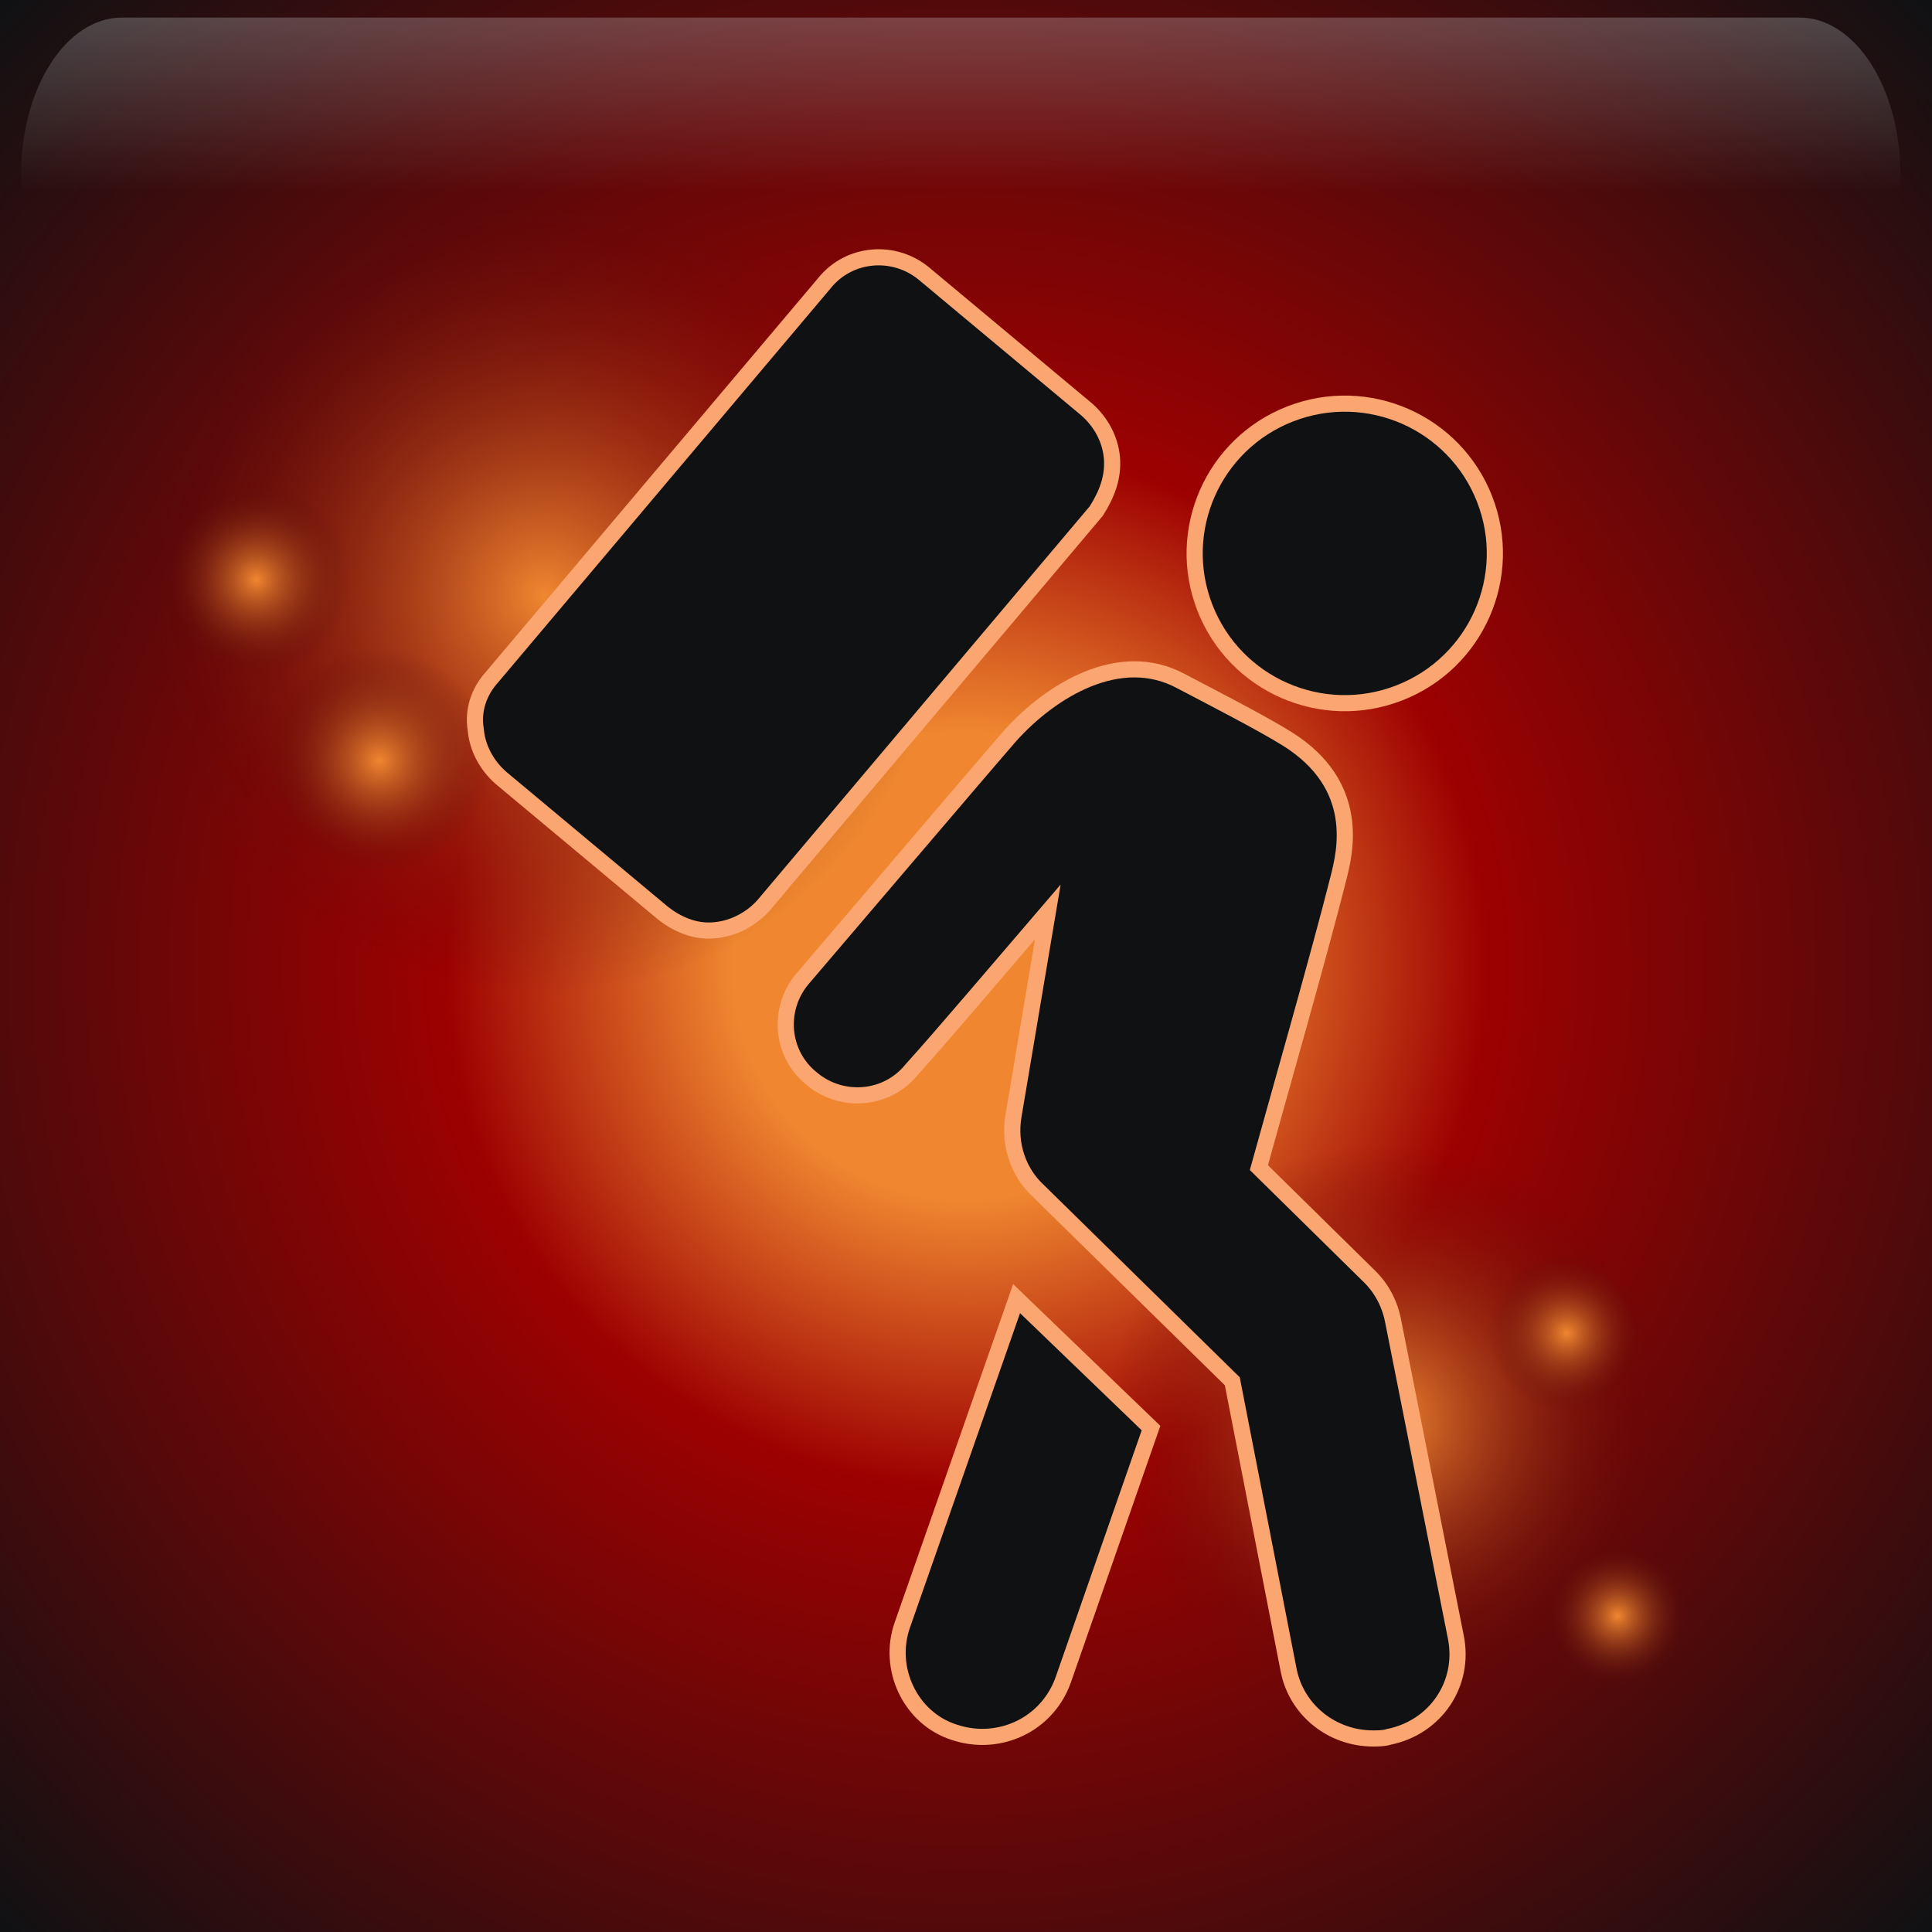
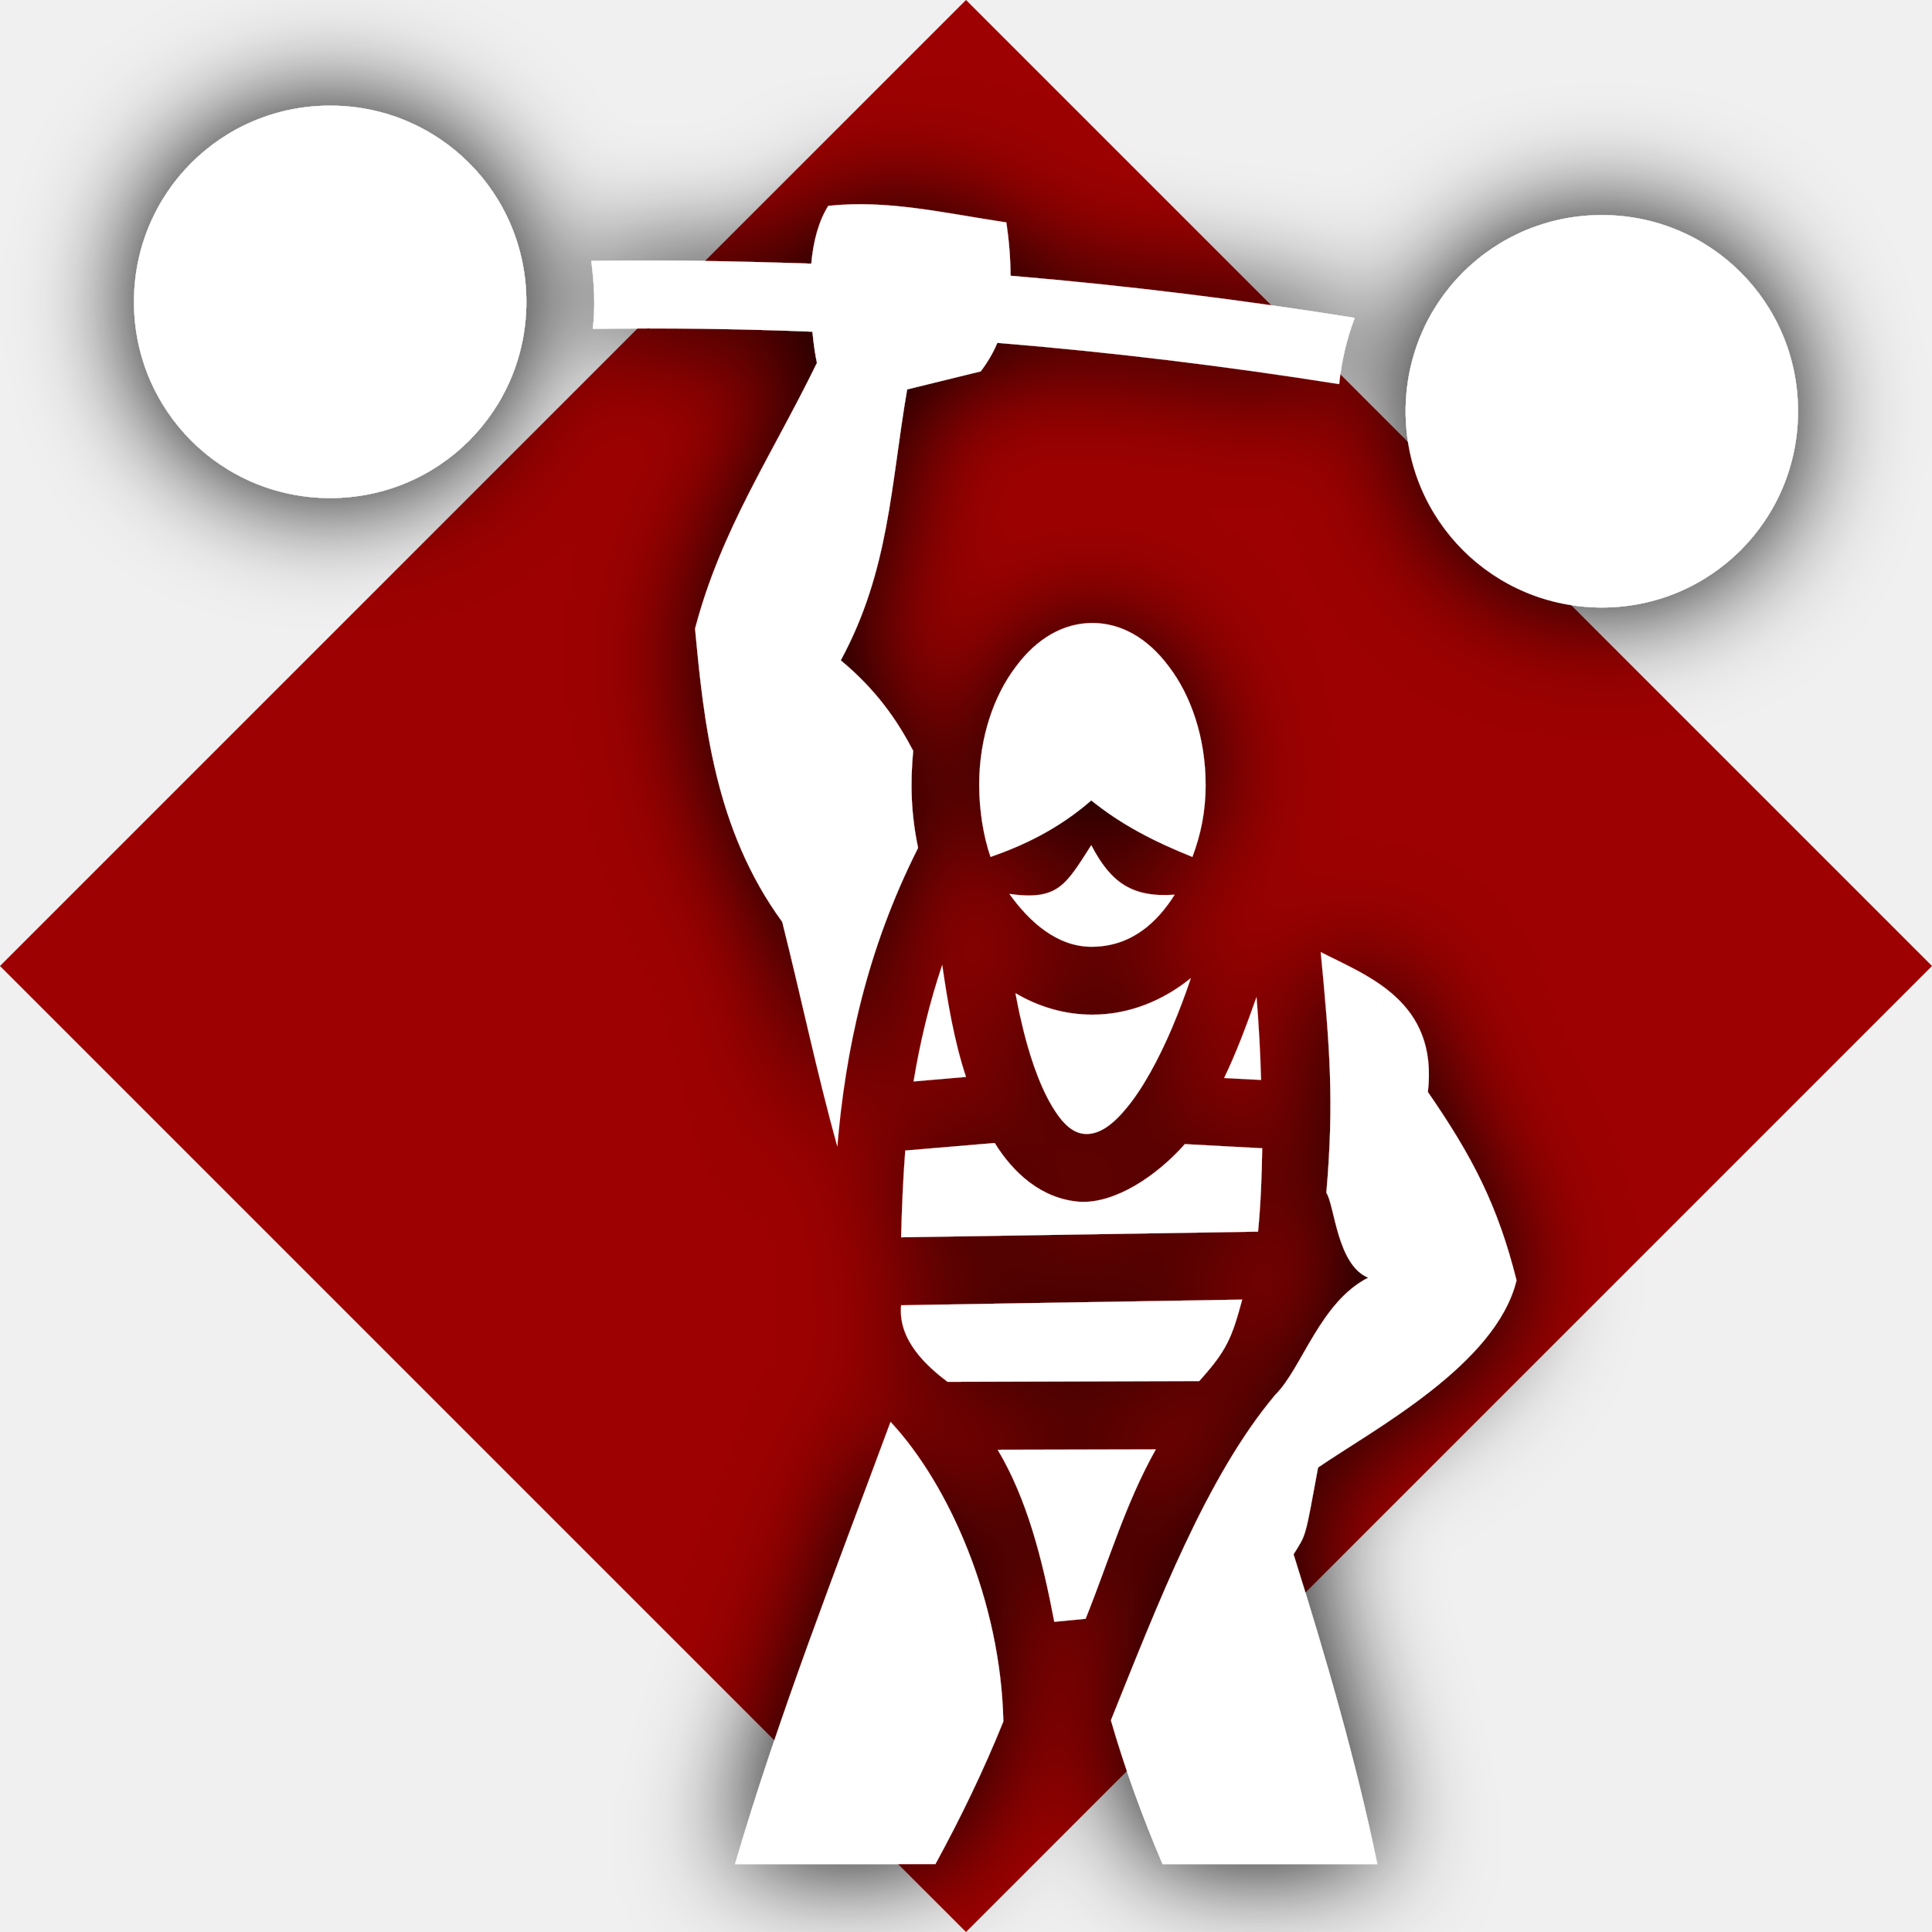
- <svg xmlns="http://www.w3.org/2000/svg" width="550" height="550" overflow="hidden">
+ <svg xmlns="http://www.w3.org/2000/svg" viewBox="0 0 512 512" style="height: 512px; width: 512px;">
  <defs>
-     <clipPath id="clip0">
-       <rect x="1245" y="46" width="550" height="550" />
-     </clipPath>
-     <radialGradient cx="762000" cy="762000" r="1.07763e+06" gradientUnits="userSpaceOnUse" spreadMethod="pad" id="fill1" gradientTransform="matrix(0.000360892 0 0 0.000360892 1245 46.0001)">
-       <stop offset="0" stop-color="#F08730" />
-       <stop offset="0.17" stop-color="#F08730" />
-       <stop offset="0.38" stop-color="#9D0101" />
-       <stop offset="1" stop-color="#0F1113" />
-     </radialGradient>
-     <radialGradient cx="374072" cy="447502" r="583257" gradientUnits="userSpaceOnUse" spreadMethod="pad" id="fill2" gradientTransform="matrix(0.000360892 0 0 0.000360892 1265 54)">
-       <stop offset="0" stop-color="#F08730" />
-       <stop offset="0.54" stop-color="#540808" stop-opacity="0" />
-       <stop offset="1" stop-color="#540808" stop-opacity="0" />
-     </radialGradient>
-     <linearGradient x1="1518.5" y1="51" x2="1518.5" y2="206" gradientUnits="userSpaceOnUse" spreadMethod="reflect" id="fill3">
-       <stop offset="0" stop-color="#F5FAFF" stop-opacity="0.231" />
-       <stop offset="0.32" stop-color="#FFFFFF" stop-opacity="0" />
-       <stop offset="1" stop-color="#FFFFFF" stop-opacity="0" />
-     </linearGradient>
-     <radialGradient cx="94211" cy="102524" r="139236" gradientUnits="userSpaceOnUse" spreadMethod="pad" id="fill4" gradientTransform="matrix(0.000360892 0 0 0.000360892 1284 174)">
-       <stop offset="0" stop-color="#F08730" />
-       <stop offset="0.54" stop-color="#540808" stop-opacity="0" />
-       <stop offset="1" stop-color="#540808" stop-opacity="0" />
-     </radialGradient>
-     <radialGradient cx="110836" cy="120534" r="163747" fx="110836" fy="120534" gradientUnits="userSpaceOnUse" spreadMethod="pad" id="fill5" gradientTransform="matrix(0.000360892 0 0 0.000360892 1313 219)">
-       <stop offset="0" stop-color="#F08730" />
-       <stop offset="0.54" stop-color="#540808" stop-opacity="0" />
-       <stop offset="1" stop-color="#540808" stop-opacity="0" />
-     </radialGradient>
-     <radialGradient cx="292330" cy="278476" r="403740" gradientUnits="userSpaceOnUse" spreadMethod="pad" id="fill6" gradientTransform="matrix(0.000360892 0 0 0.000360892 1534 350)">
-       <stop offset="0" stop-color="#F08730" />
-       <stop offset="0.54" stop-color="#540808" stop-opacity="0" />
-       <stop offset="1" stop-color="#540808" stop-opacity="0" />
-     </radialGradient>
-     <radialGradient cx="70658.5" cy="77585" r="104938" gradientUnits="userSpaceOnUse" spreadMethod="pad" id="fill7" gradientTransform="matrix(0.000360892 0 0 0.000360892 1680 478)">
-       <stop offset="0" stop-color="#F08730" />
-       <stop offset="0.54" stop-color="#540808" stop-opacity="0" />
-       <stop offset="1" stop-color="#540808" stop-opacity="0" />
-     </radialGradient>
-     <radialGradient cx="77585.5" cy="84513" r="114726" fx="77585.5" fy="84513" gradientUnits="userSpaceOnUse" spreadMethod="pad" id="fill8" gradientTransform="matrix(0.000360892 0 0 0.000360892 1663 395)">
-       <stop offset="0" stop-color="#F08730" />
-       <stop offset="0.54" stop-color="#540808" stop-opacity="0" />
-       <stop offset="1" stop-color="#540808" stop-opacity="0" />
-     </radialGradient>
-     <clipPath id="clip9">
-       <rect x="1303" y="107" width="445" height="446" />
-     </clipPath>
-     <clipPath id="clip10">
-       <rect x="1303" y="107" width="445" height="446" />
-     </clipPath>
-     <clipPath id="clip11">
-       <rect x="1303" y="107" width="445" height="446" />
-     </clipPath>
+     <filter id="shadow-1" height="300%" width="300%" x="-100%" y="-100%">
+       <feFlood flood-color="rgba(0, 0, 0, 1)" result="flood" />
+       <feComposite in="flood" in2="SourceGraphic" operator="atop" result="composite" />
+       <feGaussianBlur in="composite" stdDeviation="15" result="blur" />
+       <feOffset dx="0" dy="0" result="offset" />
+       <feComposite in="SourceGraphic" in2="offset" operator="over" />
+     </filter>
  </defs>
-   <g clip-path="url(#clip0)" transform="translate(-1245 -46)">
-     <rect x="1245" y="46" width="550" height="550" fill="url(#fill1)" />
-     <path d="M1265 215.5C1265 126.306 1325.44 54 1400 54 1474.56 54 1535 126.306 1535 215.5 1535 304.694 1474.56 377 1400 377 1325.44 377 1265 304.694 1265 215.5Z" fill="url(#fill2)" fill-rule="evenodd" />
-     <path d="M1279.73 51 1757.27 51C1773.14 51 1786 70.993 1786 95.656L1786 206C1786 167.576 1765.96 136.427 1741.23 136.427L1295.77 136.427C1271.04 136.427 1251 167.576 1251 206L1251 95.656C1251 70.993 1263.86 51 1279.73 51Z" fill="url(#fill3)" fill-rule="evenodd" />
-     <path d="M1284 211C1284 190.565 1299.22 174 1318 174 1336.78 174 1352 190.565 1352 211 1352 231.434 1336.78 248 1318 248 1299.22 248 1284 231.434 1284 211Z" fill="url(#fill4)" fill-rule="evenodd" />
-     <path d="M1313 262.5C1313 238.476 1330.91 219 1353 219 1375.09 219 1393 238.476 1393 262.5 1393 286.524 1375.09 306 1353 306 1330.91 306 1313 286.524 1313 262.5Z" fill="url(#fill5)" fill-rule="evenodd" />
-     <path d="M1534 450.5C1534 394.995 1581.23 350 1639.5 350 1697.77 350 1745 394.995 1745 450.5 1745 506.005 1697.77 551 1639.5 551 1581.23 551 1534 506.005 1534 450.5Z" fill="url(#fill6)" fill-rule="evenodd" />
-     <path d="M1680 506C1680 490.536 1691.42 478 1705.5 478 1719.58 478 1731 490.536 1731 506 1731 521.464 1719.58 534 1705.5 534 1691.42 534 1680 521.464 1680 506Z" fill="url(#fill7)" fill-rule="evenodd" />
-     <path d="M1663 425.5C1663 408.655 1675.54 395 1691 395 1706.46 395 1719 408.655 1719 425.5 1719 442.345 1706.46 456 1691 456 1675.54 456 1663 442.345 1663 425.5Z" fill="url(#fill8)" fill-rule="evenodd" />
-     <g clip-path="url(#clip9)">
-       <g clip-path="url(#clip10)">
-         <g clip-path="url(#clip11)">
-           <path d="M198.468 400.488C194.028 412.92 200.688 427.128 213.12 431.124 215.784 432.012 218.448 432.456 221.112 432.456 231.324 432.456 240.648 426.24 244.2 416.028L269.064 344.544 230.88 307.692 198.468 400.488Z" stroke="#FBA671" stroke-width="4.589" fill="#0F1113" transform="matrix(1.00225 0 0 1 1303 108)" />
-           <path d="M337.884 314.352C336.996 309.468 334.776 305.028 331.224 301.476L299.7 270.396C304.584 252.636 317.016 209.124 322.344 187.812 324.12 180.708 329.004 161.616 307.692 148.296 300.588 143.856 285.936 136.308 277.5 131.868 260.184 122.544 240.648 134.532 229.104 147.408 222.888 154.512 175.38 210.456 170.052 216.672 162.948 225.108 163.836 237.984 172.716 245.088 181.152 252.192 194.028 251.304 201.132 242.424 209.568 233.1 226.44 213.12 239.76 197.58L229.992 255.744C228.66 263.736 231.324 271.728 237.096 277.056L292.152 331.224 308.136 413.364C310.356 424.908 320.568 432.9 332.112 432.9 333.444 432.9 335.22 432.9 336.552 432.456 349.872 429.792 358.308 417.36 355.644 404.04L337.884 314.352Z" stroke="#FBA671" stroke-width="4.589" fill="#0F1113" transform="matrix(1.00225 0 0 1 1303 108)" />
-           <path d="M366.87 95.493C366.87 119.041 347.78 138.131 324.231 138.131 300.682 138.131 281.592 119.041 281.592 95.493 281.592 71.944 300.682 52.854 324.231 52.854 347.78 52.854 366.87 71.944 366.87 95.493Z" stroke="#FBA671" stroke-width="4.591" fill="#0F1113" transform="matrix(0.933578 -0.362976 0.363793 0.931481 1290.39 232.282)" />
-           <path d="M257.964 68.376C257.52 63.048 254.856 58.164 250.86 54.612L204.684 15.984C196.248 8.88 183.372 9.768 176.268 18.648L81.696 130.98C78.144 134.976 76.368 140.304 77.256 145.632 77.7 150.96 80.364 155.844 84.36 159.396L130.536 198.024C134.532 201.132 138.972 202.908 143.412 202.908 149.184 202.908 154.956 200.244 158.952 195.804L253.524 83.472C256.632 78.588 258.408 73.704 257.964 68.376Z" stroke="#FBA671" stroke-width="4.589" fill="#0F1113" transform="matrix(1.00225 0 0 1 1303 108)" />
-         </g>
-       </g>
-     </g>
+   <polygon points="256,512,0,256,256,0,512,256" fill="#9d0101" fill-opacity="1" />
+   <g class="" transform="translate(0,0)" style="">
+     <path d="M87.49 27.99C58.7 27.99 35.5 51.17 35.5 80c0 28.8 23.2 52 52 52s52-23.2 52-52c0-28.83-23.2-52.01-52.01-52.01zM219.5 54.55c-2.6 4.13-4 9.58-4.5 15.32-20.8-.7-39.2-1.03-58.3-.73.8 6.29 1.1 12.15.4 18 19.8-.25 39.1 0 58.2.77.3 3.12.7 5.96 1.2 8.26-11.9 24.43-25.4 44.13-32.3 70.43 2.3 24.6 5.2 53.2 23.1 77.7 5 19.9 9.1 39.7 14.6 59.6 2.1-25.1 7.6-51.9 21.4-79.2-1.9-9.1-2.1-17.2-1.3-25.7-4.2-8.1-9.8-16.2-19.2-24 12.9-23.8 13.2-46.2 17.6-71.8l19.5-4.78c1.8-2.39 3.3-4.92 4.4-7.56 31 2.54 61.2 6.27 90.6 10.94.6-6.09 2-11.99 4.1-17.56-29.6-4.75-60-8.55-91.2-11.17 0-4.55-.4-9.28-1.1-14.13-17.1-2.57-31.6-6.06-47.2-4.39zm205 2.44c-28.8 0-52 23.18-52 52.01 0 28.8 23.2 52 52 52s52-23.2 52-52c0-28.83-23.2-52.01-52-52.01zm-135 108.11c-7.5 0-14.6 3.9-20.3 11.6-5.8 7.6-9.7 18.8-9.7 31.3 0 6.6 1.1 13.6 3 19.1 8.9-3.1 18.1-7.5 26.7-15 7.9 6.4 16.6 10.9 26.8 15 2.2-5.9 3.5-11.9 3.5-19.1 0-12.5-3.9-23.7-9.7-31.3-5.7-7.7-12.8-11.6-20.3-11.6zm-.3 58.9c-6.8 10.6-8.8 14.7-21.7 12.9 5.3 7.4 12.7 14.1 22 14 10.4-.1 17.2-6.5 21.8-13.8-11.2.8-16.9-3.1-22.1-13.1zm60.8 28.3c2.4 25.1 3.6 39.4 1.5 63.8 2.2 3.2 2.8 19.1 11.1 22.5-12.8 6.5-17.6 24.1-24.6 31-18.2 21.6-31.1 55.3-43.6 86.3 3.7 12.8 8.3 25.5 13.7 38.1H365c-5.6-27.2-13.6-54.7-22.2-82.1 3.4-5.4 3-4 6.5-23 14.9-10.2 47.2-27.3 52.6-49.6-5-19.9-11.7-32.8-23.5-49.9 2.8-24.2-16.2-30.8-28.4-37.1zm-100.3 3.4c-3.5 10.4-5.9 20.7-7.6 30.9l13.9-1.2c-3.2-9.7-4.9-20.1-6.3-29.7zm65.9 3.5c-7.4 6-16.4 9.7-26.1 9.7-7.4 0-14.3-2.1-20.4-5.7.5 2.4.9 4.8 1.5 7.2 1.9 8.5 4.7 16.8 8 22.4 3.2 5.5 6 7.5 8.9 7.7 3.1.2 6.6-1.5 10.9-6.7 4.4-5.2 8.7-13.2 12.2-21.4 1.9-4.5 3.6-9 5-13.2zm17.4 5c-2.8 7.9-5.3 14.6-8.6 21.5l9.8.5c-.2-7.3-.6-14.6-1.2-22zm-69.4 38.7l-23.7 2c-.6 7.7-.9 15.4-1.1 23l94.6-1.5c.7-7.3 1-14.7 1.1-22.1l-20.5-1.1c-7.6 8.6-18.5 15.7-27.7 15.3-10.3-.7-17.8-7.7-22.7-15.6zm65.6 41.5l-90.4 1.5c-.9 9.3 6.9 16.2 12.3 20.3l66.7-.2c7.2-8 8.6-11.2 11.4-21.6zM236 376.8c-14.4 39-29.7 77.9-41.2 117.2h53.1c6.7-12.3 12.8-24.9 18-37.8-.7-31.9-14.5-62.9-29.9-79.4zm70.3 7.3l-41.9.1c7.8 13.1 11.8 28.8 15 45.6l8.3-.8c6.1-15.2 10.6-30.7 18.6-44.9z" fill="#fff" fill-opacity="1" filter="url(#shadow-1)" />
  </g>
</svg>
